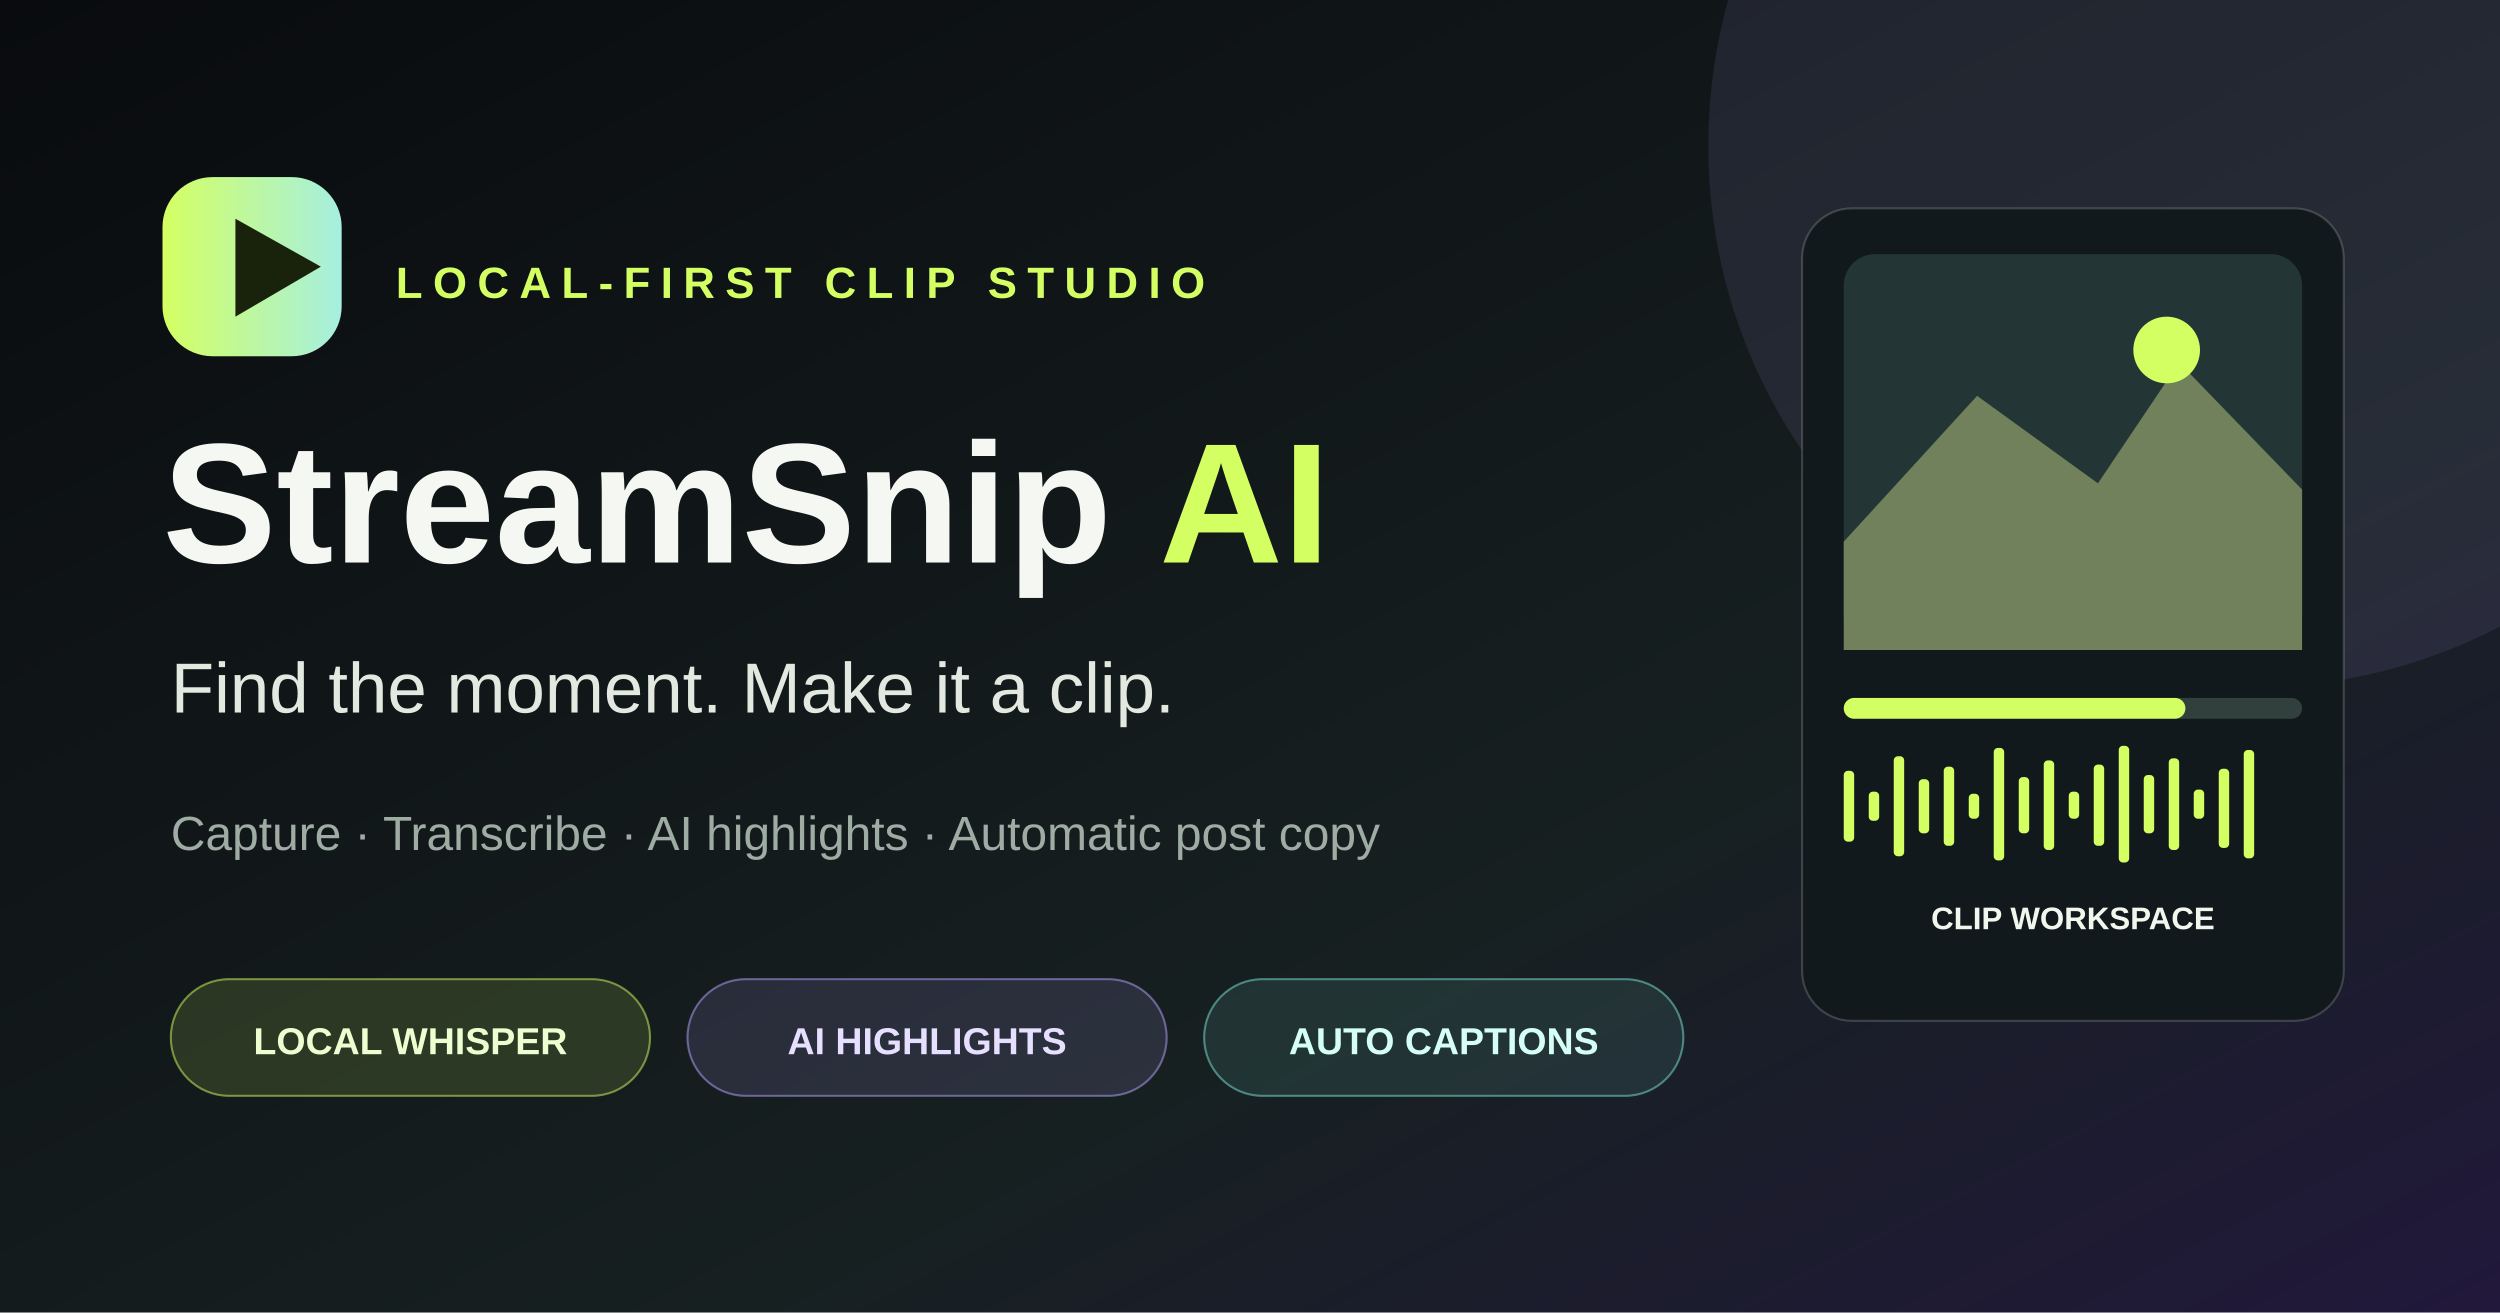
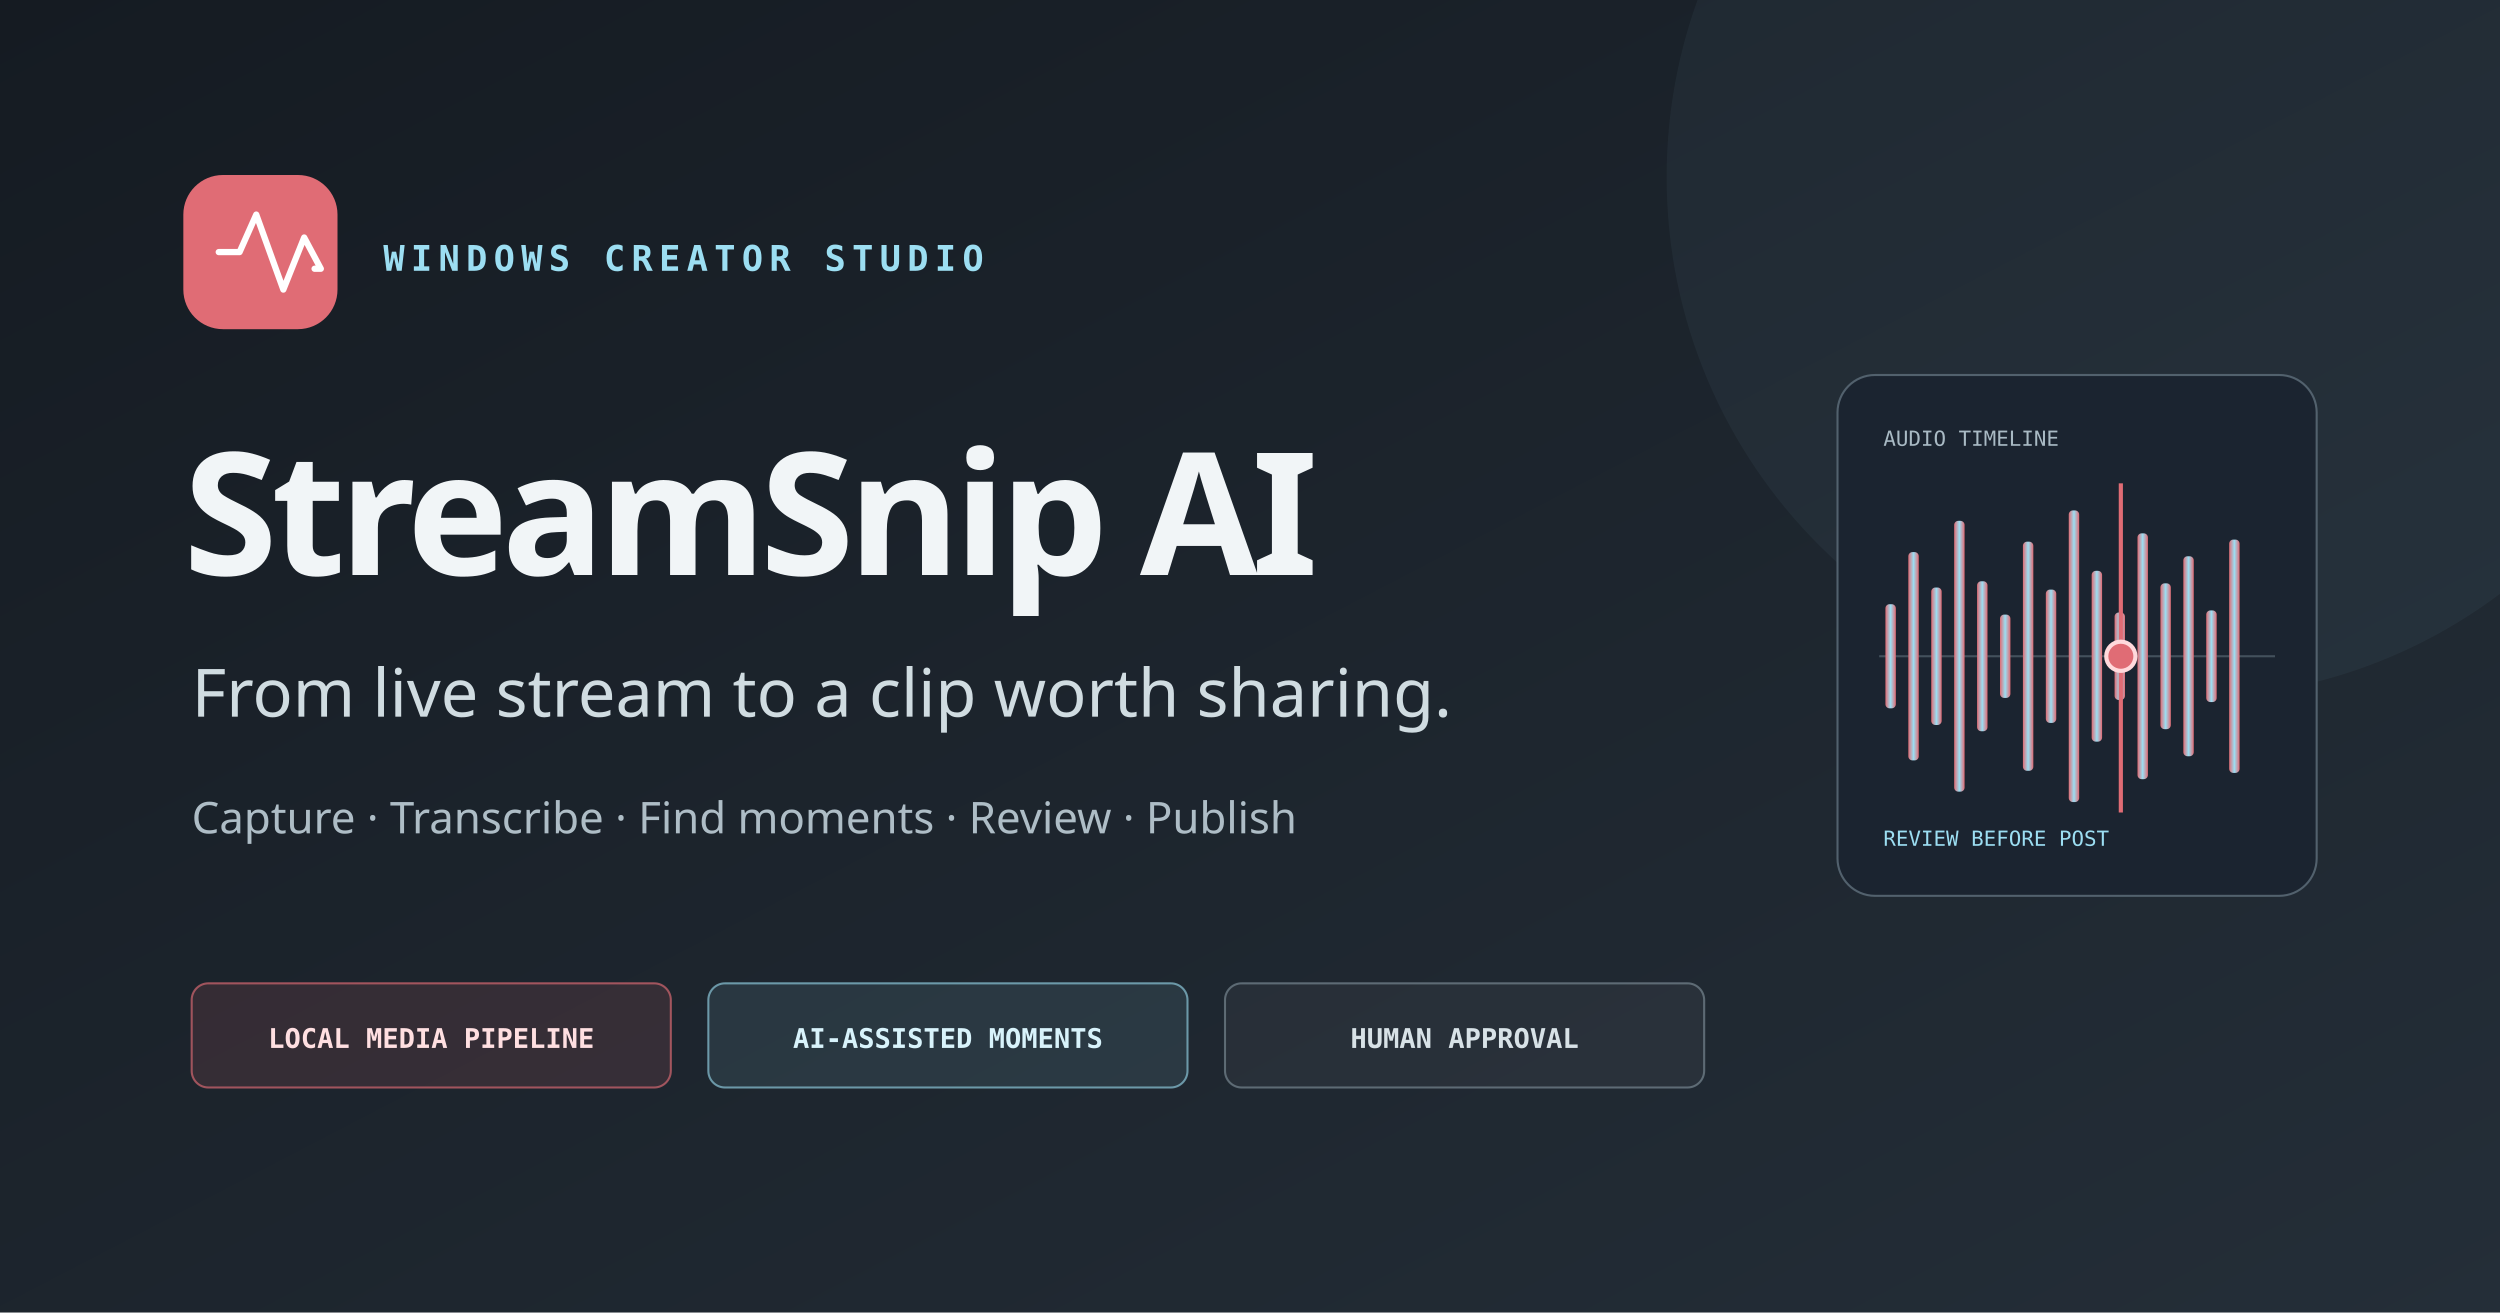
<svg xmlns="http://www.w3.org/2000/svg" width="1200" height="630" viewBox="0 0 1200 630" role="img" aria-labelledby="title desc">
  <defs>
-     <linearGradient id="bg" x2="1" y2="1">
-       <stop stop-color="#090b0e" />
-       <stop offset=".65" stop-color="#172021" />
-       <stop offset="1" stop-color="#21183b" />
+     <linearGradient id="bg" x1="0" y1="0" x2="1" y2="1">
+       <stop stop-color="#151b22" />
+       <stop offset="1" stop-color="#242e38" />
    </linearGradient>
-     <linearGradient id="lime" x2="1">
-       <stop stop-color="#d4ff62" />
-       <stop offset="1" stop-color="#a6efe0" />
+     <linearGradient id="line" x1="0" y1="0" x2="1" y2="0">
+       <stop stop-color="#e06c75" />
+       <stop offset=".5" stop-color="#9cdef2" />
+       <stop offset="1" stop-color="#e06c75" />
    </linearGradient>
  </defs>
  <rect width="1200" height="630" fill="url(#bg)" />
-   <circle cx="1080" cy="70" r="260" fill="#b9a4ff" opacity=".1" />
-   <rect x="78" y="85" width="86" height="86" rx="24" fill="url(#lime)" />
-   <path d="M113 105v47l41-24z" fill="#19220b" />
-   <text x="190" y="143" fill="#d4ff62" font-family="Segoe UI,Arial,sans-serif" font-size="21" font-weight="700" letter-spacing="5">LOCAL-FIRST CLIP STUDIO</text>
-   <text x="78" y="270" fill="#f5f7f2" font-family="Segoe UI,Arial,sans-serif" font-size="82" font-weight="800">StreamSnip <tspan fill="#d4ff62">AI</tspan>
-   </text>
-   <text x="82" y="342" fill="#e3e9e0" font-family="Segoe UI,Arial,sans-serif" font-size="34">Find the moment. Make it a clip.</text>
-   <text x="82" y="408" fill="#9eaca4" font-family="Segoe UI,Arial,sans-serif" font-size="23">Capture · Transcribe · AI highlights · Automatic post copy</text>
-   <g transform="translate(82 470)">
-     <rect width="230" height="56" rx="28" fill="#d4ff62" fill-opacity=".13" stroke="#d4ff62" stroke-opacity=".5" />
-     <text x="115" y="36" fill="#edffd0" text-anchor="middle" font-family="Segoe UI,Arial,sans-serif" font-size="18" font-weight="700">LOCAL WHISPER</text>
-     <rect x="248" width="230" height="56" rx="28" fill="#b9a4ff" fill-opacity=".13" stroke="#b9a4ff" stroke-opacity=".5" />
-     <text x="363" y="36" fill="#e7dfff" text-anchor="middle" font-family="Segoe UI,Arial,sans-serif" font-size="18" font-weight="700">AI HIGHLIGHTS</text>
-     <rect x="496" width="230" height="56" rx="28" fill="#7ee7db" fill-opacity=".1" stroke="#7ee7db" stroke-opacity=".5" />
-     <text x="611" y="36" fill="#d5fff4" text-anchor="middle" font-family="Segoe UI,Arial,sans-serif" font-size="18" font-weight="700">AUTO CAPTIONS</text>
+   <circle cx="1050" cy="85" r="250" fill="#9cdef2" opacity=".05" />
+   <rect x="88" y="84" width="74" height="74" rx="19" fill="#e06c75" />
+   <path d="M105 121h10l8-18 13 36 10-25 8 15h-3" stroke="#fff" stroke-width="3" fill="none" stroke-linecap="round" stroke-linejoin="round" />
+   <text x="184" y="130" fill="#9cdef2" font-family="'IBM Plex Mono',Consolas,monospace" font-size="17" font-weight="600" letter-spacing="3">WINDOWS CREATOR STUDIO</text>
+   <text x="88" y="276" fill="#f1f5f7" font-family="'IBM Plex Sans',Segoe UI,sans-serif" font-size="82" font-weight="650" letter-spacing="-3">StreamSnip AI</text>
+   <text x="92" y="344" fill="#d0dce1" font-family="'IBM Plex Sans',Segoe UI,sans-serif" font-size="32">From live stream to a clip worth sharing.</text>
+   <text x="92" y="400" fill="#aebdc6" font-family="'IBM Plex Sans',Segoe UI,sans-serif" font-size="21">Capture · Transcribe · Find moments · Review · Publish</text>
+   <g transform="translate(92 472)">
+     <rect width="230" height="50" rx="8" fill="#e06c75" fill-opacity=".13" stroke="#e06c75" stroke-opacity=".65" />
+     <text x="115" y="31" fill="#ffdfe1" text-anchor="middle" font-family="'IBM Plex Mono',Consolas,monospace" font-size="13" font-weight="600">LOCAL MEDIA PIPELINE</text>
+     <rect x="248" width="230" height="50" rx="8" fill="#9cdef2" fill-opacity=".1" stroke="#9cdef2" stroke-opacity=".6" />
+     <text x="363" y="31" fill="#d8f3fb" text-anchor="middle" font-family="'IBM Plex Mono',Consolas,monospace" font-size="13" font-weight="600">AI-ASSISTED MOMENTS</text>
+     <rect x="496" width="230" height="50" rx="8" fill="#fff" fill-opacity=".04" stroke="#84949e" stroke-opacity=".6" />
+     <text x="611" y="31" fill="#d8e2e7" text-anchor="middle" font-family="'IBM Plex Mono',Consolas,monospace" font-size="13" font-weight="600">HUMAN APPROVAL</text>
  </g>
-   <g transform="translate(865 100)">
-     <rect width="260" height="390" rx="24" fill="#11191c" stroke="#d9eee0" stroke-opacity=".2" />
-     <rect x="20" y="22" width="220" height="190" rx="15" fill="#233635" />
-     <path d="M20 160l64-70 58 42 39-58 59 61v77H20z" fill="#70815b" />
-     <circle cx="175" cy="68" r="16" fill="#d4ff62" />
-     <rect x="20" y="235" width="220" height="10" rx="5" fill="#31403c" />
-     <rect x="20" y="235" width="164" height="10" rx="5" fill="#d4ff62" />
-     <g fill="#d4ff62">
-       <rect x="20" y="270" width="5" height="34" rx="2" />
-       <rect x="32" y="280" width="5" height="14" rx="2" />
-       <rect x="44" y="263" width="5" height="48" rx="2" />
-       <rect x="56" y="274" width="5" height="26" rx="2" />
-       <rect x="68" y="268" width="5" height="38" rx="2" />
-       <rect x="80" y="281" width="5" height="12" rx="2" />
-       <rect x="92" y="259" width="5" height="54" rx="2" />
-       <rect x="104" y="273" width="5" height="27" rx="2" />
-       <rect x="116" y="265" width="5" height="43" rx="2" />
-       <rect x="128" y="280" width="5" height="13" rx="2" />
-       <rect x="140" y="267" width="5" height="39" rx="2" />
-       <rect x="152" y="258" width="5" height="56" rx="2" />
-       <rect x="164" y="272" width="5" height="28" rx="2" />
-       <rect x="176" y="264" width="5" height="44" rx="2" />
-       <rect x="188" y="279" width="5" height="14" rx="2" />
-       <rect x="200" y="269" width="5" height="38" rx="2" />
-       <rect x="212" y="260" width="5" height="52" rx="2" />
+   <g transform="translate(882 180)">
+     <rect width="230" height="250" rx="18" fill="#1b2430" stroke="#52616d" />
+     <text x="22" y="34" fill="#a9bac4" font-family="'IBM Plex Mono',Consolas,monospace" font-size="10">AUDIO TIMELINE</text>
+     <path d="M20 135H210" stroke="#43515c" />
+     <g fill="url(#line)">
+       <rect x="23" y="110" width="5" height="50" rx="2" />
+       <rect x="34" y="85" width="5" height="100" rx="2" />
+       <rect x="45" y="102" width="5" height="66" rx="2" />
+       <rect x="56" y="70" width="5" height="130" rx="2" />
+       <rect x="67" y="99" width="5" height="72" rx="2" />
+       <rect x="78" y="115" width="5" height="40" rx="2" />
+       <rect x="89" y="80" width="5" height="110" rx="2" />
+       <rect x="100" y="103" width="5" height="64" rx="2" />
+       <rect x="111" y="65" width="5" height="140" rx="2" />
+       <rect x="122" y="94" width="5" height="82" rx="2" />
+       <rect x="133" y="114" width="5" height="42" rx="2" />
+       <rect x="144" y="76" width="5" height="118" rx="2" />
+       <rect x="155" y="100" width="5" height="70" rx="2" />
+       <rect x="166" y="87" width="5" height="96" rx="2" />
+       <rect x="177" y="113" width="5" height="44" rx="2" />
+       <rect x="188" y="79" width="5" height="112" rx="2" />
    </g>
-     <text x="130" y="346" fill="#f2f7ee" text-anchor="middle" font-family="Segoe UI,Arial,sans-serif" font-size="15" font-weight="700">CLIP WORKSPACE</text>
+     <path d="M136 52V210" stroke="#e06c75" stroke-width="2" />
+     <circle cx="136" cy="135" r="7" fill="#e06c75" stroke="#ffd9dc" stroke-width="2" />
+     <text x="22" y="226" fill="#9cdef2" font-family="'IBM Plex Mono',Consolas,monospace" font-size="10">REVIEW BEFORE POST</text>
  </g>
</svg>
